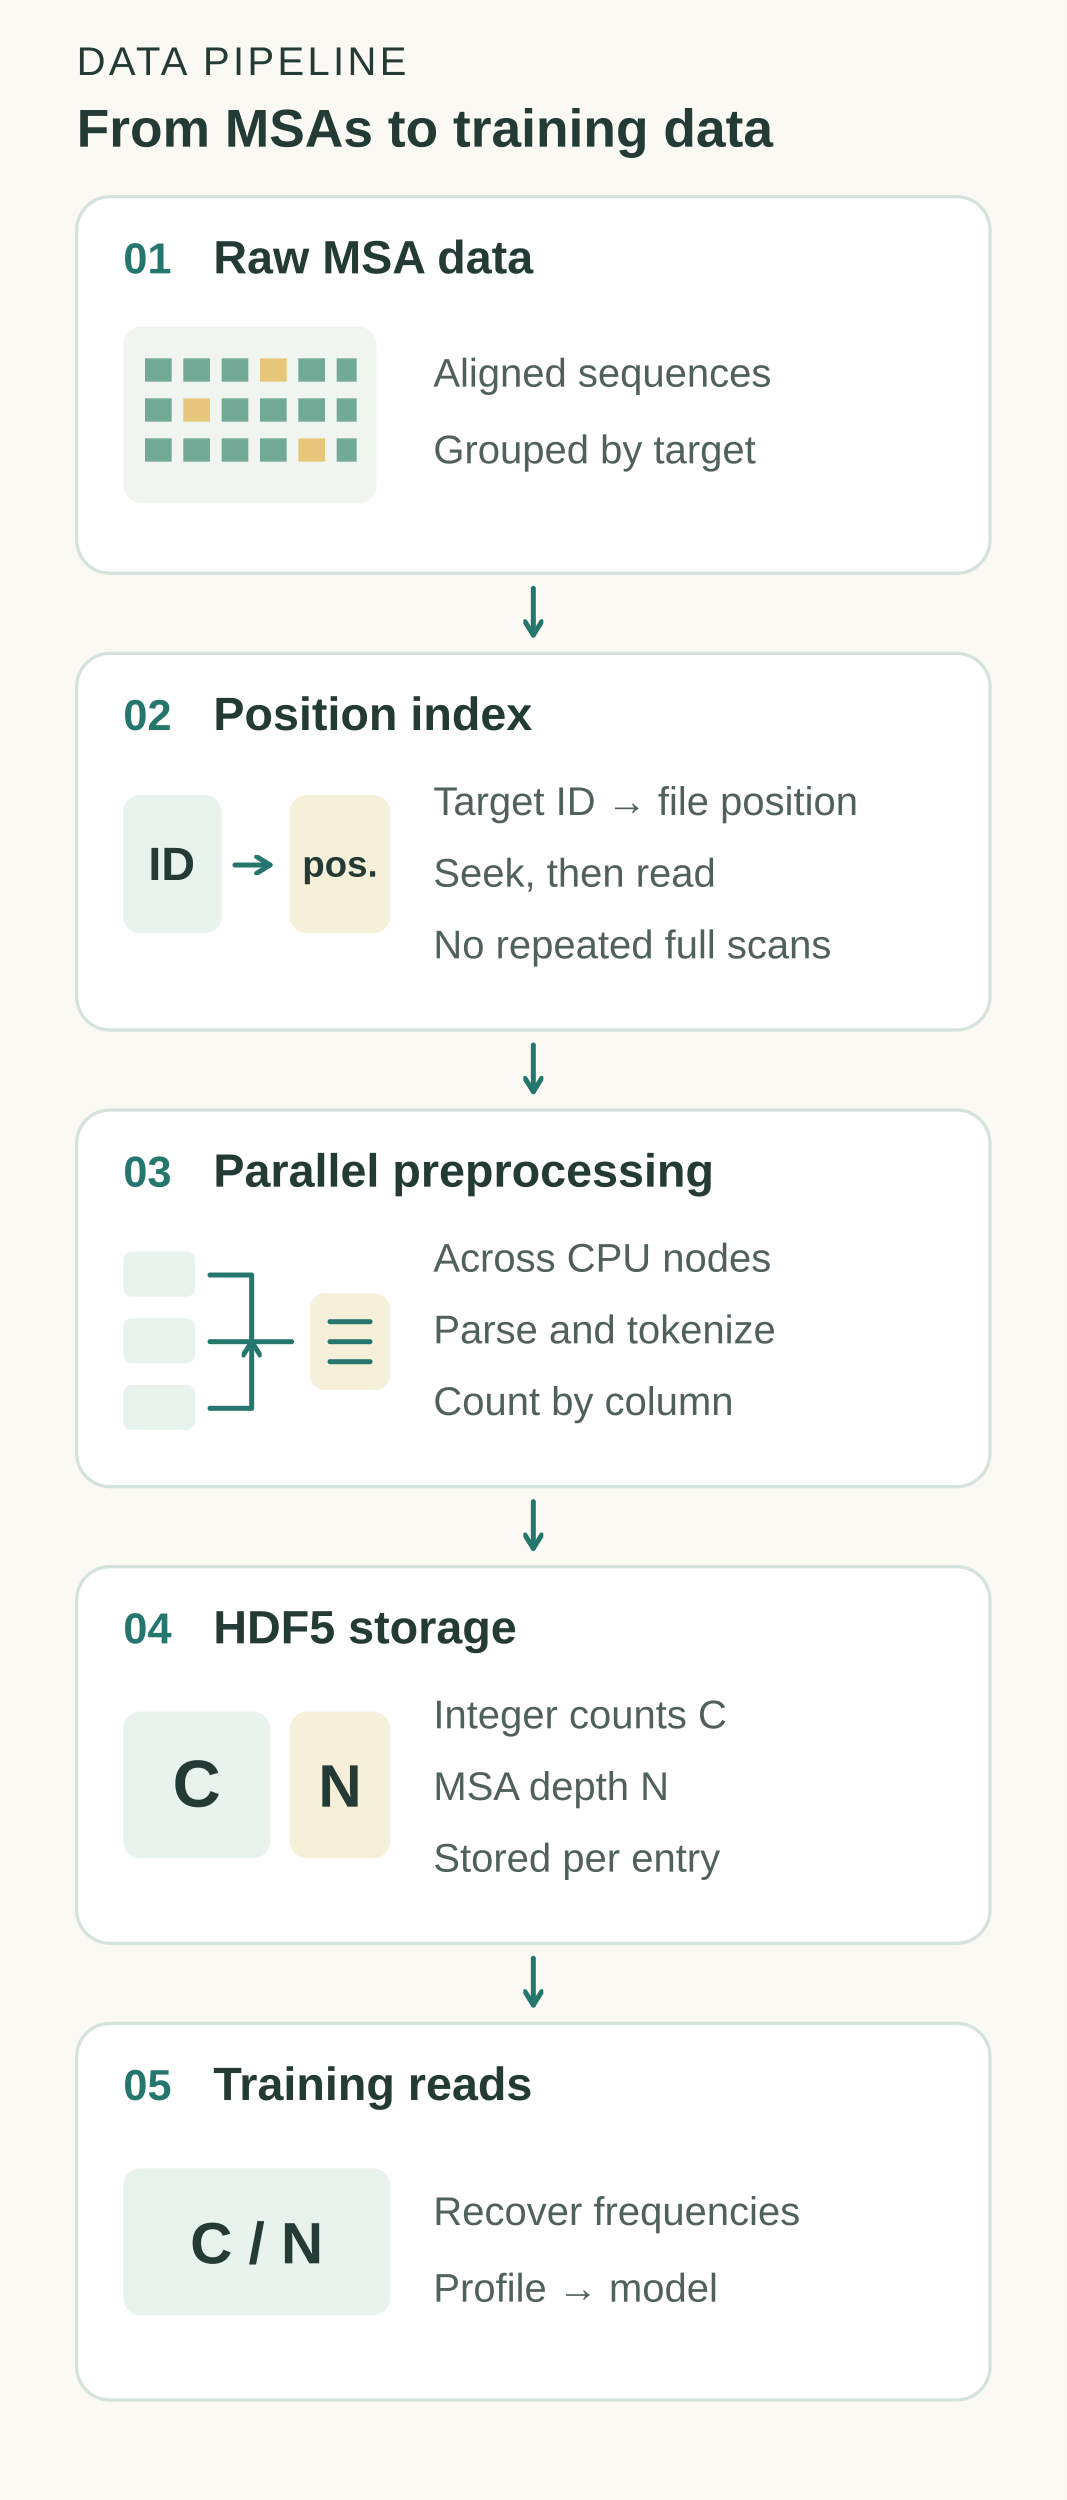
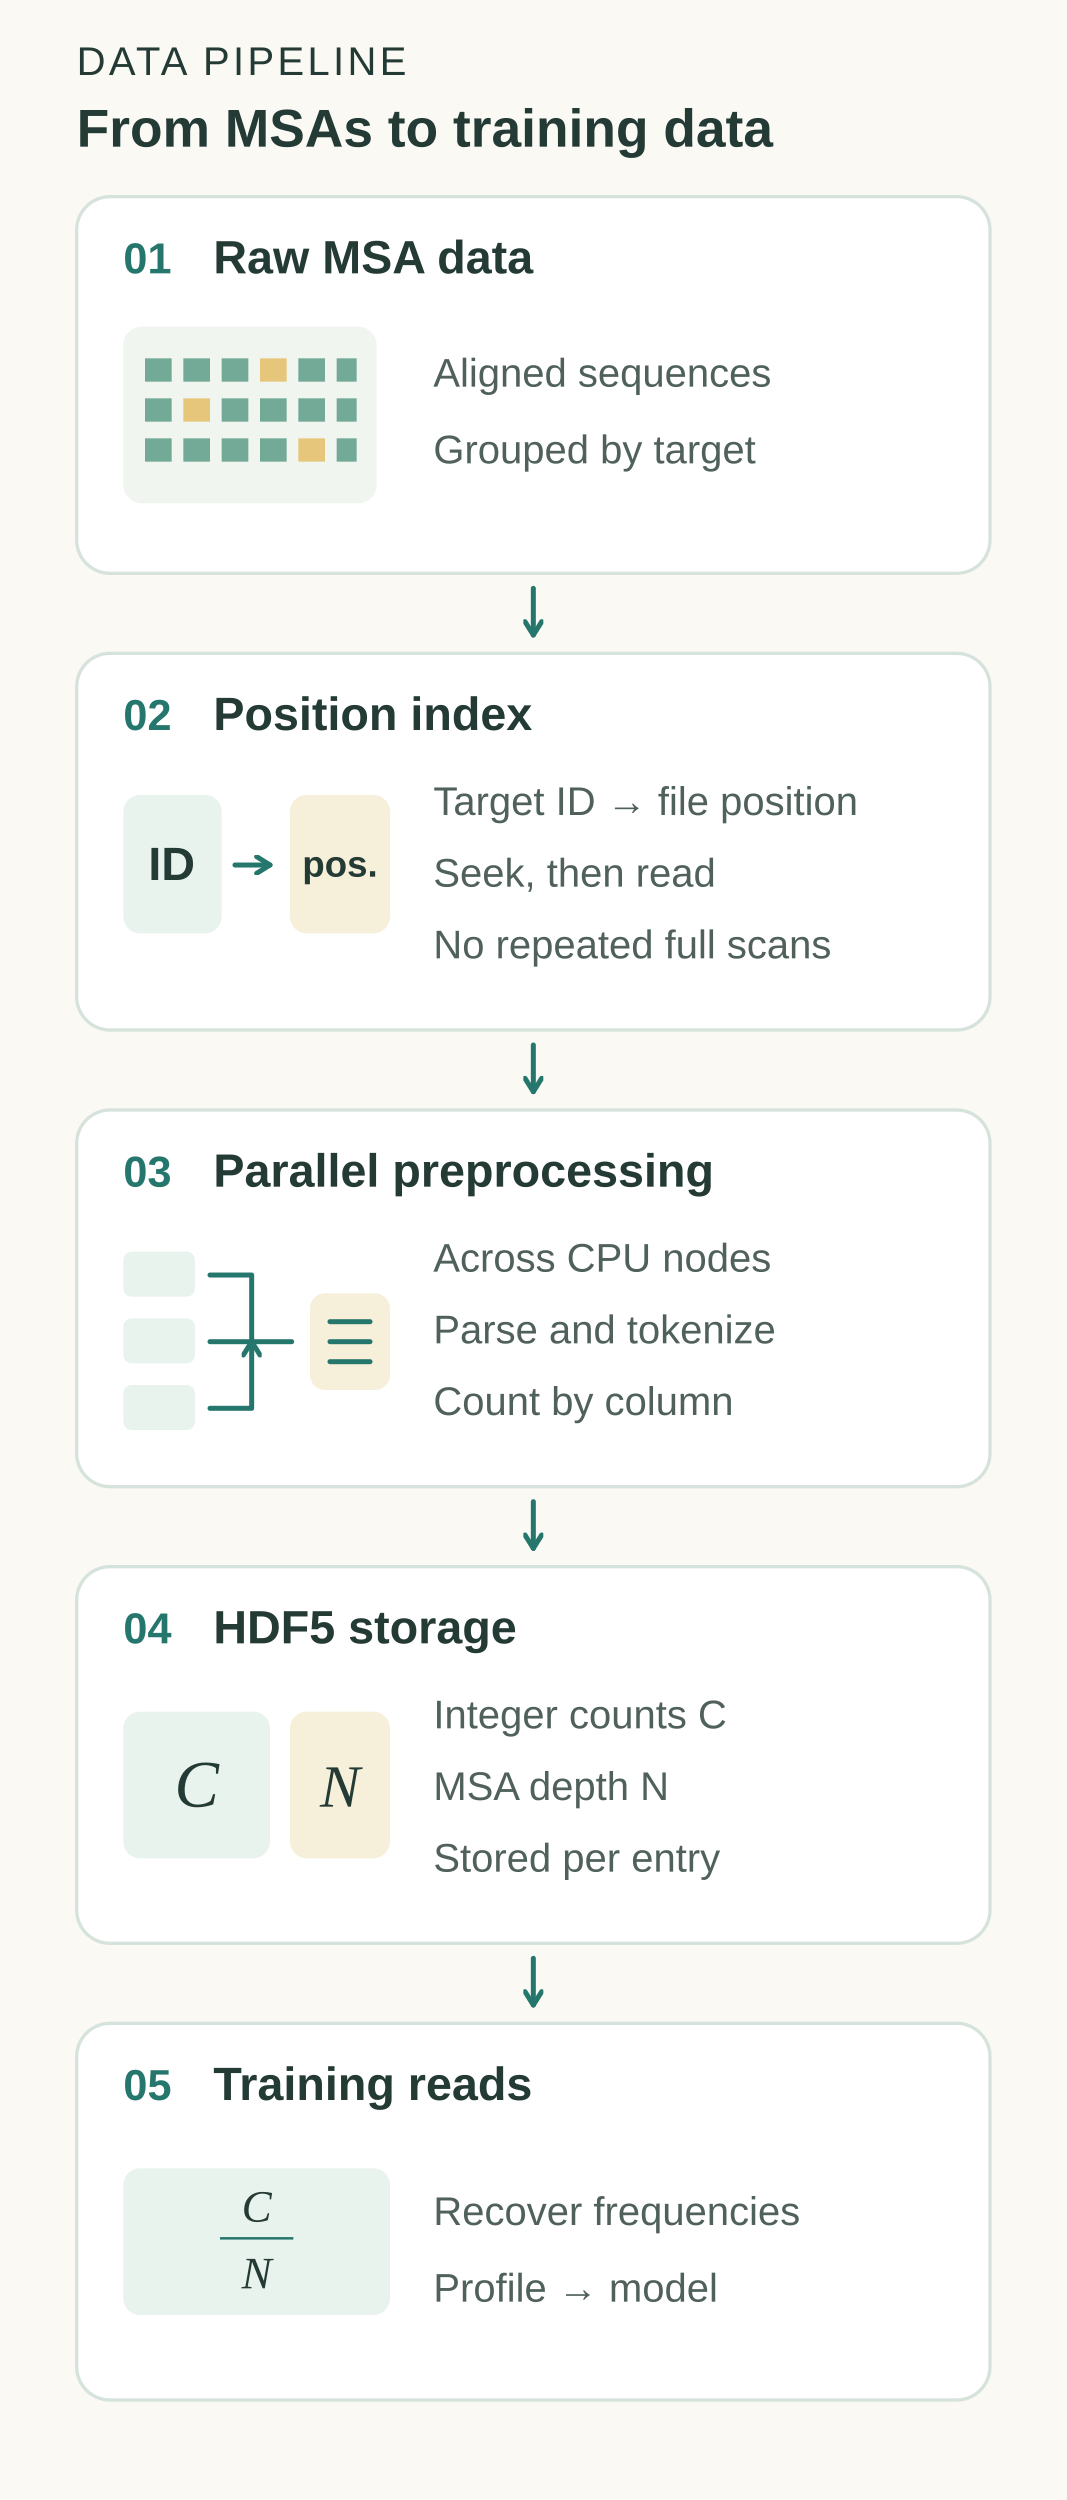
<svg xmlns="http://www.w3.org/2000/svg" width="640" height="1500" viewBox="0 0 640 1500" role="img" aria-labelledby="title desc">
  <defs>
    <marker id="arrow" markerWidth="12" markerHeight="12" refX="10" refY="6" orient="auto" markerUnits="userSpaceOnUse">
      <path d="M2 1 L10 6 L2 11" fill="none" stroke="#25766c" stroke-width="3" stroke-linecap="round" stroke-linejoin="round" />
    </marker>
    <style>
      text{font-family:Arial,"Microsoft YaHei","PingFang SC",sans-serif;fill:#243a35}
      .card{fill:#fff;stroke:#d6e3dc;stroke-width:2}
      .step{font-size:26px;font-weight:700;fill:#25766c}
      .heading{font-size:28px;font-weight:700}
      .body{font-size:24px;fill:#50615b}
      .line{fill:none;stroke:#25766c;stroke-width:3;stroke-linecap:round;stroke-linejoin:round}
      .soft{fill:#e9f3ed}
+       .math{font-family:"Cambria Math","Times New Roman",serif;font-style:italic;font-weight:400}
    </style>
  </defs>
  <rect width="640" height="1500" fill="#faf9f4" />
  <text x="46" y="45" font-size="24" letter-spacing="2" fill="#25766c">DATA PIPELINE</text>
  <text x="46" y="88" font-size="32" font-weight="700">From MSAs to training data</text>
  <rect class="card" x="46" y="118" width="548" height="226" rx="20" />
  <text class="step" x="74" y="164">01</text>
  <text class="heading" x="128" y="164">Raw MSA data</text>
  <g aria-hidden="true">
    <rect x="74" y="196" width="152" height="106" rx="11" fill="#f1f5f0" />
    <g fill="#72a997">
      <path d="M87 215h16v14H87z M110 215h16v14h-16z M133 215h16v14h-16z M179 215h16v14h-16z M202 215h12v14h-12z" />
      <path d="M87 239h16v14H87z M133 239h16v14h-16z M156 239h16v14h-16z M179 239h16v14h-16z M202 239h12v14h-12z" />
      <path d="M87 263h16v14H87z M110 263h16v14h-16z M133 263h16v14h-16z M156 263h16v14h-16z M202 263h12v14h-12z" />
    </g>
    <path d="M156 215h16v14h-16z M110 239h16v14h-16z M179 263h16v14h-16z" fill="#e6c67b" />
  </g>
  <text class="body" x="260" y="232">Aligned sequences</text>
  <text class="body" x="260" y="278">Grouped by target</text>
  <path class="line" d="M320 353 V381" marker-end="url(#arrow)" />
  <rect class="card" x="46" y="392" width="548" height="226" rx="20" />
  <text class="step" x="74" y="438">02</text>
  <text class="heading" x="128" y="438">Position index</text>
  <g aria-hidden="true">
    <rect class="soft" x="74" y="477" width="59" height="83" rx="10" />
    <text x="103" y="528" text-anchor="middle" font-size="28" font-weight="700" fill="#25766c">ID</text>
    <path class="line" d="M141 519 H162" marker-end="url(#arrow)" />
    <rect x="174" y="477" width="60" height="83" rx="10" fill="#f6efd9" />
    <text x="204" y="526" text-anchor="middle" font-size="22" font-weight="700">pos.</text>
  </g>
  <text class="body" x="260" y="489">Target ID → file position</text>
  <text class="body" x="260" y="532">Seek, then read</text>
  <text class="body" x="260" y="575">No repeated full scans</text>
  <path class="line" d="M320 627 V655" marker-end="url(#arrow)" />
  <rect class="card" x="46" y="666" width="548" height="226" rx="20" />
  <text class="step" x="74" y="712">03</text>
  <text class="heading" x="128" y="712">Parallel preprocessing</text>
  <g aria-hidden="true">
    <rect class="soft" x="74" y="751" width="43" height="27" rx="5" />
    <rect class="soft" x="74" y="791" width="43" height="27" rx="5" />
    <rect class="soft" x="74" y="831" width="43" height="27" rx="5" />
    <path class="line" d="M126 765 H151 V805 H175 M126 805 H175 M126 845 H151 V805" marker-end="url(#arrow)" />
    <rect x="186" y="776" width="48" height="58" rx="9" fill="#f6efd9" />
    <path class="line" d="M198 793 H222 M198 805 H222 M198 817 H222" />
  </g>
  <text class="body" x="260" y="763">Across CPU nodes</text>
  <text class="body" x="260" y="806">Parse and tokenize</text>
  <text class="body" x="260" y="849">Count by column</text>
  <path class="line" d="M320 901 V929" marker-end="url(#arrow)" />
  <rect class="card" x="46" y="940" width="548" height="226" rx="20" />
  <text class="step" x="74" y="986">04</text>
  <text class="heading" x="128" y="986">HDF5 storage</text>
  <g aria-hidden="true">
    <rect class="soft" x="74" y="1027" width="88" height="88" rx="10" />
-     <text x="118" y="1084" text-anchor="middle" font-size="40" font-weight="700" fill="#25766c">C</text>
+     <text class="math" x="118" y="1084" text-anchor="middle" font-size="40" font-weight="700" fill="#25766c">C</text>
    <rect x="174" y="1027" width="60" height="88" rx="10" fill="#f6efd9" />
-     <text x="204" y="1084" text-anchor="middle" font-size="36" font-weight="700">N</text>
+     <text class="math" x="204" y="1084" text-anchor="middle" font-size="36" font-weight="700">N</text>
  </g>
  <text class="body" x="260" y="1037">Integer counts C</text>
  <text class="body" x="260" y="1080">MSA depth N</text>
  <text class="body" x="260" y="1123">Stored per entry</text>
  <path class="line" d="M320 1175 V1203" marker-end="url(#arrow)" />
  <rect class="card" x="46" y="1214" width="548" height="226" rx="20" />
  <text class="step" x="74" y="1260">05</text>
  <text class="heading" x="128" y="1260">Training reads</text>
  <g aria-hidden="true">
    <rect class="soft" x="74" y="1301" width="160" height="88" rx="10" />
-     <text x="154" y="1358" text-anchor="middle" font-size="35" font-weight="700" fill="#25766c">C / N</text>
+     <g role="img" aria-label="C divided by N">
+       <text class="math" x="154" y="1333" text-anchor="middle" font-size="27">C</text>
+       <path d="M132 1343 H176" fill="none" stroke="#25766c" stroke-width="1.5" />
+       <text class="math" x="154" y="1373" text-anchor="middle" font-size="27">N</text>
+     </g>
  </g>
  <text class="body" x="260" y="1335">Recover frequencies</text>
  <text class="body" x="260" y="1381">Profile → model</text>
</svg>
